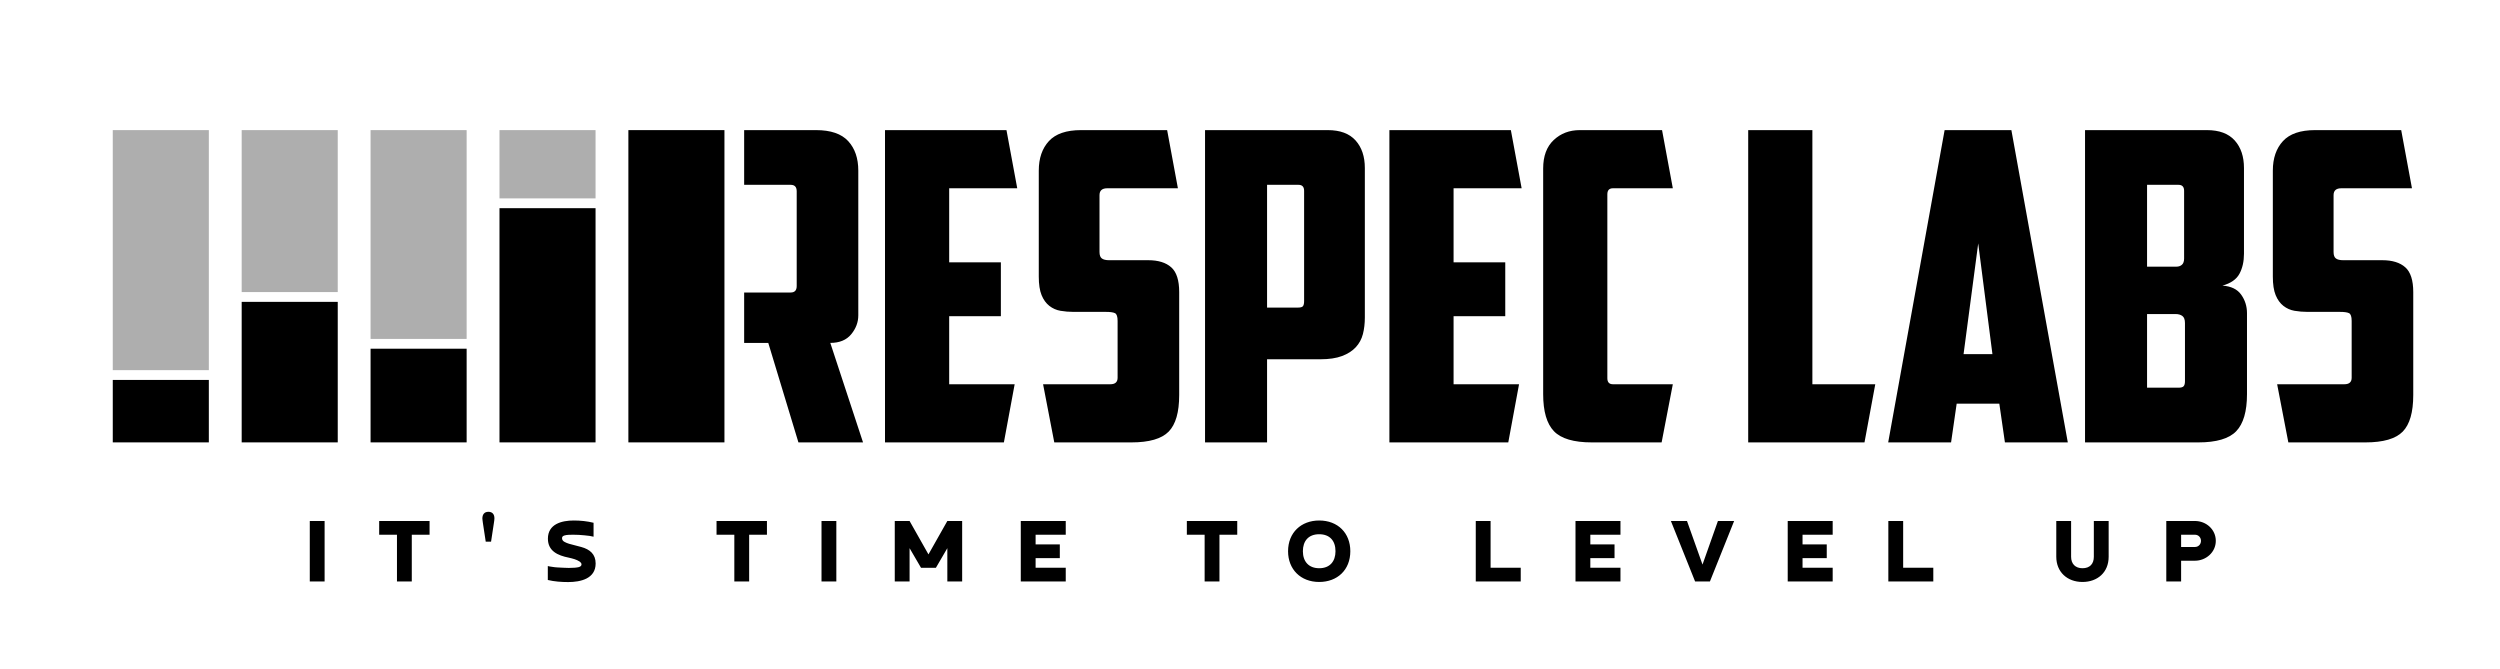
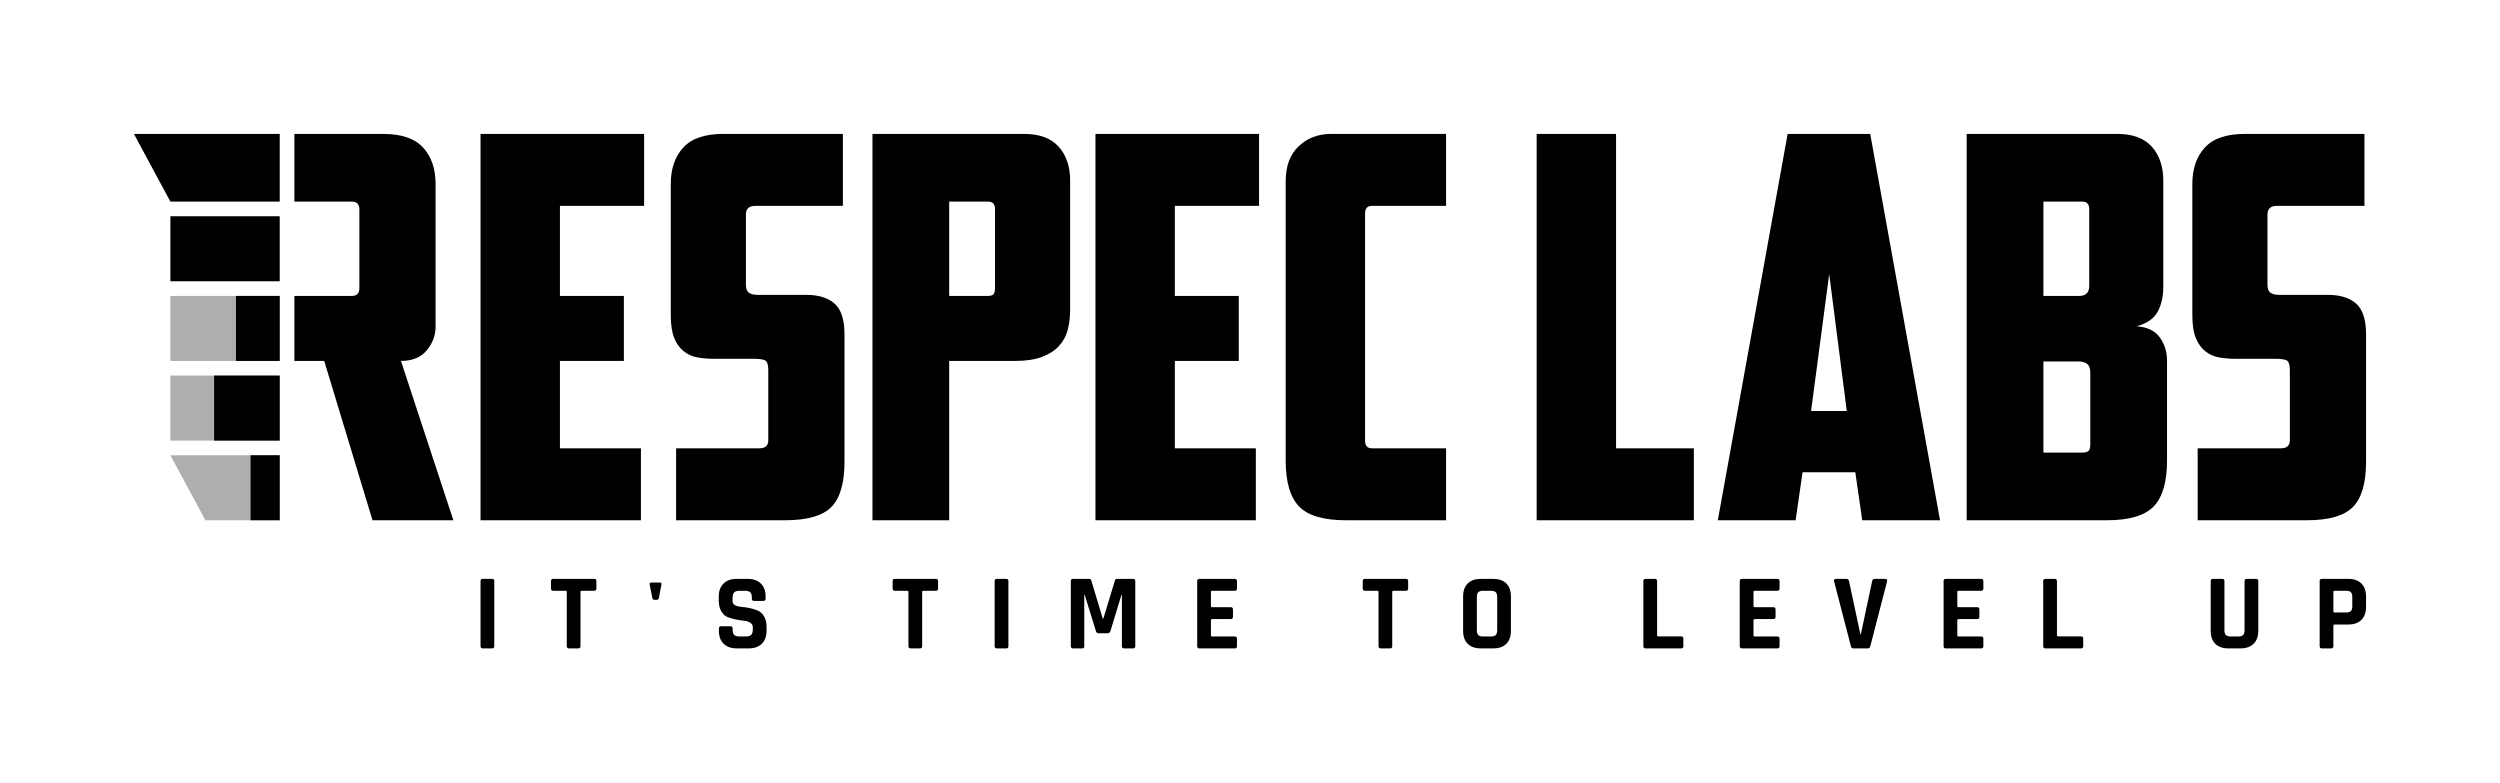
- <svg xmlns="http://www.w3.org/2000/svg" version="1.1" width="3079.31" height="823.788" viewBox="0 0 3079.31 823.788">
-   <g transform="scale(10.68467) translate(10, 10)">
-     <defs id="SvgjsDefs1464" />
-     <g id="SvgjsG1465" featureKey="mlRtrp-0" transform="matrix(0.5696202,0,0,0.5696202,25.0734,45.63924)" fill="#000">
-       <path d="M1.12 7.76 l3 0 l0 12.24 l-3 0 l0 -12.24 z M15.164 7.76 l10.2 0 l0 2.78 l-3.6 0 l0 9.46 l-3 0 l0 -9.46 l-3.6 0 l0 -2.78 z M38.388 8.12 l-0.58 3.82 l-1.08 0 l-0.58 -3.82 c-0.02 -0.18 -0.04 -0.32 -0.06 -0.46 s-0.04 -0.26 -0.04 -0.4 c0 -0.8 0.38 -1.36 1.22 -1.36 c0.82 0 1.22 0.52 1.22 1.32 c0 0.22 -0.04 0.52 -0.1 0.9 z M49.292 19.7 l0 -2.82 c0.24 0.06 0.54 0.12 0.88 0.16 c0.34 0.06 0.7 0.1 1.08 0.12 s0.76 0.04 1.16 0.06 s0.78 0.04 1.12 0.04 c0.94 0 1.6 -0.06 2 -0.16 c0.38 -0.1 0.58 -0.28 0.58 -0.56 c0 -0.24 -0.18 -0.42 -0.36 -0.56 c-0.66 -0.44 -1.44 -0.62 -2.22 -0.8 c-2.2 -0.44 -4.22 -1.32 -4.22 -3.84 c0 -2.98 2.82 -3.68 5.24 -3.68 c1.34 0 2.7 0.14 4 0.46 l0 2.82 c-0.2 -0.06 -0.46 -0.1 -0.78 -0.16 c-0.34 -0.04 -0.68 -0.08 -1.06 -0.12 c-0.78 -0.08 -1.52 -0.12 -2.3 -0.12 c-0.44 0 -1.36 0 -1.78 0.16 c-0.28 0.1 -0.46 0.22 -0.46 0.54 c0 0.16 0.04 0.3 0.12 0.42 c0.08 0.14 0.22 0.24 0.4 0.34 c0.54 0.3 1.24 0.48 1.84 0.62 c0.5 0.12 1 0.26 1.52 0.4 c1.76 0.48 2.92 1.46 2.92 3.34 c0 3.1 -3.08 3.76 -5.56 3.76 c-1.36 0 -2.78 -0.1 -4.12 -0.42 z M83.44 7.76 l10.2 0 l0 2.78 l-3.6 0 l0 9.46 l-3 0 l0 -9.46 l-3.6 0 l0 -2.78 z M104.684 7.76 l3 0 l0 12.24 l-3 0 l0 -12.24 z M122.508 13.26 l0 6.74 l-3 0 l0 -12.24 l3 0 l3.82 6.76 l3.82 -6.76 l3 0 l0 12.24 l-3 0 l0 -6.74 l-2.32 3.98 l-3 0 z M145.012 7.76 l9.1 0 l0 2.78 l-6.1 0 l0 1.96 l4.9 0 l0 2.78 l-4.9 0 l0 1.94 l6.1 0 l0 2.78 l-9.1 0 l0 -12.24 z M178.62 7.76 l10.2 0 l0 2.78 l-3.6 0 l0 9.46 l-3 0 l0 -9.46 l-3.6 0 l0 -2.78 z M205.404 17.32 c2.18 0 3.3 -1.4 3.3 -3.44 c0 -2.16 -1.2 -3.44 -3.3 -3.44 c-2.2 0 -3.3 1.4 -3.3 3.44 c0 2.12 1.22 3.44 3.3 3.44 z M205.404 20.1 c-3.76 0 -6.3 -2.56 -6.3 -6.22 c0 -3.78 2.66 -6.22 6.3 -6.22 c3.78 0 6.3 2.54 6.3 6.22 c0 3.8 -2.64 6.22 -6.3 6.22 z M246.192 17.22 l0 2.78 l-9.1 0 l0 -12.24 l3 0 l0 9.46 l6.1 0 z M257.276 7.76 l9.1 0 l0 2.78 l-6.1 0 l0 1.96 l4.9 0 l0 2.78 l-4.9 0 l0 1.94 l6.1 0 l0 2.78 l-9.1 0 l0 -12.24 z M286.1 7.76 l3.28 0 l-4.9 12.24 l-3 0 l-4.9 -12.24 l3.26 0 l3.14 8.82 z M300.224 7.76 l9.1 0 l0 2.78 l-6.1 0 l0 1.96 l4.9 0 l0 2.78 l-4.9 0 l0 1.94 l6.1 0 l0 2.78 l-9.1 0 l0 -12.24 z M329.688 17.22 l0 2.78 l-9.1 0 l0 -12.24 l3 0 l0 9.46 l6.1 0 z M362.176 7.76 l3 0 l0 7.24 c0 3.18 -2.28 5.1 -5.3 5.1 c-3.1 0 -5.3 -2.04 -5.3 -5.1 l0 -7.24 l3 0 l0 7.24 c0 1.44 0.86 2.32 2.3 2.32 c1.48 0 2.3 -0.86 2.3 -2.32 l0 -7.24 z M376.84 20 l0 -12.24 l5.8 0 c2.28 0 4.22 1.72 4.22 4.02 c0 2.32 -2 4.02 -4.22 4.02 l-2.8 0 l0 4.2 l-3 0 z M382.64 10.54 l-2.8 0 l0 2.48 l2.8 0 c0.7 0 1.22 -0.54 1.22 -1.24 s-0.52 -1.24 -1.22 -1.24 z" />
-     </g>
-     <g id="SvgjsG1466" featureKey="nameLeftFeature-0" transform="matrix(1,0,0,1,5,23)" fill="#000">
-       <path d="" />
-     </g>
-     <g id="SvgjsG1467" featureKey="inlineSymbolFeature-0" transform="matrix(0.7051357,0,0,0.7051357,3,-12.25749)" fill="#000">
-       <rect x="0" y="24.474" width="15.705" height="39.241" fill-opacity="0.32" />
-       <rect x="0" y="65.315" width="15.705" height="10.210" />
-       <rect x="21.075" y="24.474" width="15.705" height="26.478" fill-opacity="0.32" />
-       <rect x="21.075" y="52.552" width="15.705" height="22.973" />
-       <rect x="42.147" y="24.474" width="15.705" height="34.136" fill-opacity="0.32" />
-       <rect x="42.147" y="60.210" width="15.705" height="15.315" />
-       <rect x="63.223" y="24.474" width="15.705" height="11.163" fill-opacity="0.32" />
-       <rect x="63.223" y="37.237" width="15.705" height="38.288" />
-       <rect x="84.295" y="24.474" width="15.705" height="51.051" />
-     </g>
-     <g id="SvgjsG1468" featureKey="nameRightFeature-0" transform="matrix(2.482755,0,0,2.482755,68.9331,-8.655099)" fill="#000">
-       <path d="M8.06 14.1 c0 0.32 -0.11 0.613 -0.33 0.88 s-0.543 0.4 -0.97 0.4 l1.52 4.62 l-3 0 l-1.4 -4.62 L2.76 15.38 L2.76 13.04 L4.92 13.04 c0.187 0 0.28 -0.1 0.28 -0.3 l0 -4.4 c0 -0.2 -0.093 -0.3 -0.28 -0.3 L2.76 8.04 L2.76 5.5 L6.1 5.5 c0.68 0 1.177 0.17 1.49 0.51 s0.47 0.797 0.47 1.37 l0 6.72 z M9.3 5.5 l5.64 0 l0.5 2.7 l-3.16 0 l0 3.44 l2.4 0 l0 2.5 l-2.4 0 l0 3.16 l3.04 0 l-0.5 2.7 l-5.52 0 l0 -14.5 z M17.16 20 l-0.52 -2.7 l3.12 0 c0.227 0 0.34 -0.1 0.34 -0.3 l0 -2.64 c0 -0.2 -0.04 -0.32 -0.12 -0.36 s-0.22 -0.06 -0.42 -0.06 l-1.5 0 c-0.213 0 -0.417 -0.017 -0.61 -0.05 s-0.367 -0.11 -0.52 -0.23 s-0.273 -0.287 -0.36 -0.5 s-0.13 -0.5 -0.13 -0.86 l0 -4.92 c0 -0.573 0.157 -1.03 0.47 -1.37 s0.81 -0.51 1.49 -0.51 l4 0 l0.5 2.7 l-3.28 0 c-0.24 0 -0.36 0.107 -0.36 0.32 l0 2.64 c0 0.147 0.037 0.247 0.11 0.3 s0.183 0.08 0.33 0.08 l1.82 0 c0.467 0 0.823 0.11 1.07 0.33 s0.37 0.603 0.37 1.15 l0 4.78 c0 0.8 -0.163 1.367 -0.49 1.7 s-0.903 0.5 -1.73 0.5 l-3.58 0 z M27.04 8.04 l0 5.7 l1.44 0 c0.12 0 0.197 -0.023 0.23 -0.07 s0.05 -0.123 0.05 -0.23 l0 -5.12 c0 -0.187 -0.087 -0.28 -0.26 -0.28 l-1.46 0 z M29.86 5.5 c0.573 0 1.003 0.16 1.29 0.48 s0.43 0.747 0.43 1.28 l0 6.94 c0 0.28 -0.03 0.537 -0.09 0.77 s-0.17 0.437 -0.33 0.61 s-0.373 0.31 -0.64 0.41 s-0.6 0.15 -1 0.15 l-2.48 0 l0 3.86 l-2.88 0 l0 -14.5 l5.7 0 z M32.72 5.5 l5.64 0 l0.5 2.7 l-3.16 0 l0 3.44 l2.4 0 l0 2.5 l-2.4 0 l0 3.16 l3.04 0 l-0.5 2.7 l-5.52 0 l0 -14.5 z M42.12 20 c-0.84 0 -1.427 -0.173 -1.76 -0.52 s-0.5 -0.92 -0.5 -1.72 l0 -10.48 c0 -0.573 0.163 -1.013 0.49 -1.32 s0.73 -0.46 1.21 -0.46 l3.82 0 l0.5 2.7 l-2.78 0 c-0.173 0 -0.26 0.093 -0.26 0.28 l0 8.54 c0 0.187 0.087 0.28 0.26 0.28 l2.78 0 l-0.52 2.7 l-3.24 0 z M49.38 5.5 l2.98 0 l0 11.8 l2.92 0 l-0.5 2.7 l-5.4 0 l0 -14.5 z M59.06 18.2 l-0.26 1.8 l-2.92 0 l2.62 -14.5 l3.1 0 l2.62 14.5 l-2.92 0 l-0.26 -1.8 l-1.98 0 z M59.38 15.9 l1.34 0 l-0.66 -5.14 z M67.9 8.04 l0 3.8 l1.36 0 c0.107 0 0.193 -0.03 0.26 -0.09 s0.1 -0.157 0.1 -0.29 l0 -3.14 c0 -0.187 -0.087 -0.28 -0.26 -0.28 l-1.46 0 z M69.66 14.46 c0 -0.16 -0.04 -0.27 -0.12 -0.33 s-0.187 -0.09 -0.32 -0.09 l-1.32 0 l0 3.42 l1.46 0 c0.12 0 0.2 -0.023 0.24 -0.07 s0.06 -0.123 0.06 -0.23 l0 -2.7 z M72.4 11.24 c0 0.36 -0.07 0.67 -0.21 0.93 s-0.403 0.443 -0.79 0.55 c0.4 0.027 0.69 0.167 0.87 0.42 s0.27 0.54 0.27 0.86 l0 3.76 c0 0.8 -0.167 1.373 -0.5 1.72 s-0.92 0.52 -1.76 0.52 l-5.26 0 l0 -14.5 l5.66 0 c0.573 0 1.003 0.16 1.29 0.48 s0.43 0.747 0.43 1.28 l0 3.98 z M74.46 20 l-0.52 -2.7 l3.12 0 c0.227 0 0.34 -0.1 0.34 -0.3 l0 -2.64 c0 -0.2 -0.04 -0.32 -0.12 -0.36 s-0.22 -0.06 -0.42 -0.06 l-1.5 0 c-0.213 0 -0.417 -0.017 -0.61 -0.05 s-0.367 -0.11 -0.52 -0.23 s-0.273 -0.287 -0.36 -0.5 s-0.13 -0.5 -0.13 -0.86 l0 -4.92 c0 -0.573 0.157 -1.03 0.47 -1.37 s0.81 -0.51 1.49 -0.51 l4 0 l0.5 2.7 l-3.28 0 c-0.24 0 -0.36 0.107 -0.36 0.32 l0 2.64 c0 0.147 0.037 0.247 0.11 0.3 s0.183 0.08 0.33 0.08 l1.82 0 c0.467 0 0.823 0.11 1.07 0.33 s0.37 0.603 0.37 1.15 l0 4.78 c0 0.8 -0.163 1.367 -0.49 1.7 s-0.903 0.5 -1.73 0.5 l-3.58 0 z" />
-     </g>
+ <svg xmlns="http://www.w3.org/2000/svg" viewBox="-5.027 0.473 93.834 29.363">
+   <rect x="1.368" y="8.590" width="4.104" height="2.440" fill="#000000" />
+   <rect x="1.368" y="11.580" width="4.104" height="2.440" fill="#000000" fill-opacity="0.32" />
+   <rect x="3.830" y="11.580" width="1.642" height="2.440" fill="#000000" />
+   <rect x="1.368" y="14.570" width="4.104" height="2.440" fill="#000000" fill-opacity="0.32" />
+   <rect x="3.010" y="14.570" width="2.462" height="2.440" fill="#000000" />
+   <polygon points="1.368,17.560 5.472,17.560 5.472,20.000 2.682,20.000" fill="#000000" fill-opacity="0.32" />
+   <rect x="4.378" y="17.560" width="1.094" height="2.440" fill="#000000" />
+   <polygon points="0.000,5.5 5.472,5.5 5.472,8.04 1.368,8.04" fill="#000000" />
+   <path d="M11.322 12.74 c0 0.32 -0.11 0.613 -0.33 0.88 s-0.543 0.4 -0.97 0.4 l1.967 5.98 L8.954 20 L7.142 14.02 L6.022 14.02 L6.022 11.58 L8.182 11.58 c0.187 0 0.28 -0.1 0.28 -0.3 l0 -2.94 c0 -0.2 -0.093 -0.3 -0.28 -0.3 L6.022 8.04 L6.022 5.5 L9.362 5.5 c0.68 0 1.177 0.17 1.49 0.51 s0.47 0.797 0.47 1.37 l0 5.36 z" fill="#000000" />
+   <g transform="translate(3.7094,0)">
+     <path d="M 9.3,5.5 L 15.44,5.5 L 15.44,8.2 L 12.28,8.2 L 12.28,11.58 L 14.68,11.58 L 14.68,14.02 L 12.28,14.02 L 12.28,17.3 L 15.32,17.3 L 15.32,20 L 9.3,20 L 9.3,5.5 L 9.3,5.5  M 16.64,20.0 L 16.64,17.3 L 19.76,17.3 C 19.987,17.3 20.1,17.2 20.1,17.0 L 20.1,14.36 C 20.1,14.16 20.06,14.04 19.98,14.0 C 19.9,13.96 19.76,13.94 19.56,13.94 L 18.06,13.94 C 17.847,13.94 17.643,13.923 17.45,13.89 C 17.257,13.857 17.083,13.78 16.93,13.66 C 16.777,13.54 16.657,13.373 16.57,13.16 C 16.483,12.947 16.44,12.66 16.44,12.3 L 16.44,7.38 C 16.44,6.807 16.597,6.35 16.91,6.01 C 17.223,5.67 17.72,5.5 18.4,5.5 L 22.9,5.5 L 22.9,8.2 L 19.62,8.2 C 19.38,8.2 19.26,8.307 19.26,8.52 L 19.26,11.16 C 19.26,11.307 19.297,11.407 19.37,11.46 C 19.443,11.513 19.553,11.54 19.7,11.54 L 21.52,11.54 C 21.987,11.54 22.343,11.65 22.59,11.87 C 22.837,12.09 22.96,12.473 22.96,13.02 L 22.96,17.8 C 22.96,18.6 22.797,19.167 22.47,19.5 C 22.143,19.833 21.567,20.0 20.74,20.0 L 16.64,20.0 L 16.64,20.0  M 26.89,8.04 L 26.89,11.58 L 28.33,11.58 C 28.45,11.58 28.527,11.557 28.56,11.51 C 28.593,11.463 28.61,11.387 28.61,11.28 L 28.61,8.32 C 28.61,8.133 28.523,8.04 28.35,8.04 L 26.89,8.04 L 26.89,8.04  M 29.71,5.5 C 30.283,5.5 30.713,5.66 31,5.98 C 31.287,6.3 31.43,6.727 31.43,7.26 L 31.43,12.08 C 31.43,12.36 31.4,12.617 31.34,12.85 C 31.28,13.083 31.17,13.287 31.01,13.46 C 30.85,13.633 30.637,13.77 30.37,13.87 C 30.103,13.97 29.77,14.02 29.37,14.02 L 26.89,14.02 L 26.89,20 L 24.01,20 L 24.01,5.5 L 29.71,5.5 L 29.71,5.5  M 32.38,5.5 L 38.52,5.5 L 38.52,8.2 L 35.36,8.2 L 35.36,11.58 L 37.76,11.58 L 37.76,14.02 L 35.36,14.02 L 35.36,17.3 L 38.4,17.3 L 38.4,20 L 32.38,20 L 32.38,5.5 L 32.38,5.5  M 41.78,20.0 C 40.94,20.0 40.353,19.827 40.02,19.48 C 39.687,19.133 39.52,18.56 39.52,17.76 L 39.52,7.28 C 39.52,6.707 39.683,6.267 40.01,5.96 C 40.337,5.653 40.74,5.5 41.22,5.5 L 45.54,5.5 L 45.54,8.2 L 42.76,8.2 C 42.587,8.2 42.5,8.293 42.5,8.48 L 42.5,17.02 C 42.5,17.207 42.587,17.3 42.76,17.3 L 45.54,17.3 L 45.54,20.0 L 41.78,20.0 " fill="#000000" />
+     <path d="M 48.94,5.5 L 51.92,5.5 L 51.92,17.3 L 54.84,17.3 L 54.84,20.0 L 48.94,20.0 L 48.94,5.5  M 58.92,18.2 L 58.66,20.0 L 55.74,20.0 L 58.36,5.5 L 61.46,5.5 L 64.08,20.0 L 61.16,20.0 L 60.9,18.2 L 58.92,18.2  M 59.24,15.9 L 60.58,15.9 L 59.92,10.76 L 59.24,15.9  M 67.96,8.04 L 67.96,11.58 L 69.32,11.58 C 69.427,11.58 69.513,11.55 69.58,11.49 C 69.647,11.43 69.68,11.333 69.68,11.2 L 69.68,8.32 C 69.68,8.133 69.593,8.04 69.42,8.04 L 67.96,8.04 L 67.96,8.04  M 69.72,14.46 C 69.72,14.3 69.68,14.19 69.6,14.13 C 69.52,14.07 69.413,14.04 69.28,14.04 L 67.96,14.04 L 67.96,17.46 L 69.42,17.46 C 69.54,17.46 69.62,17.437 69.66,17.39 C 69.7,17.343 69.72,17.267 69.72,17.16 L 69.72,14.46  M 72.46,11.24 C 72.46,11.6 72.39,11.91 72.25,12.17 C 72.11,12.43 71.847,12.613 71.46,12.72 C 71.86,12.747 72.15,12.887 72.33,13.14 C 72.51,13.393 72.6,13.68 72.6,14 L 72.6,17.76 C 72.6,18.56 72.433,19.133 72.1,19.48 C 71.767,19.827 71.18,20 70.34,20 L 65.08,20 L 65.08,5.5 L 70.74,5.5 C 71.313,5.5 71.743,5.66 72.03,5.98 C 72.317,6.3 72.46,6.727 72.46,7.26 L 72.46,11.24 L 72.46,11.24  M 73.75,20.0 L 73.75,17.3 L 76.87,17.3 C 77.097,17.3 77.21,17.2 77.21,17.0 L 77.21,14.36 C 77.21,14.16 77.17,14.04 77.09,14.0 C 77.01,13.96 76.87,13.94 76.67,13.94 L 75.17,13.94 C 74.957,13.94 74.753,13.923 74.56,13.89 C 74.367,13.857 74.193,13.78 74.04,13.66 C 73.887,13.54 73.767,13.373 73.68,13.16 C 73.593,12.947 73.55,12.66 73.55,12.3 L 73.55,7.38 C 73.55,6.807 73.707,6.35 74.02,6.01 C 74.333,5.67 74.83,5.5 75.51,5.5 L 80.01,5.5 L 80.01,8.2 L 76.73,8.2 C 76.49,8.2 76.37,8.307 76.37,8.52 L 76.37,11.16 C 76.37,11.307 76.407,11.407 76.48,11.46 C 76.553,11.513 76.663,11.54 76.81,11.54 L 78.63,11.54 C 79.097,11.54 79.453,11.65 79.7,11.87 C 79.947,12.09 80.07,12.473 80.07,13.02 L 80.07,17.8 C 80.07,18.6 79.907,19.167 79.58,19.5 C 79.253,19.833 78.677,20.0 77.85,20.0 L 73.75,20.0" fill="#000000" />
  </g>
+   <path d="M13.525 22.285V24.725Q13.525 24.81 13.439 24.81H13.094Q13.009 24.81 13.009 24.725V22.285Q13.009 22.2 13.094 22.2H13.439Q13.525 22.2 13.525 22.285ZM16.676 24.81H16.335Q16.246 24.81 16.246 24.725V22.691Q16.246 22.647 16.201 22.647H15.738Q15.653 22.647 15.653 22.561V22.285Q15.653 22.2 15.738 22.2H17.272Q17.358 22.2 17.358 22.285V22.561Q17.358 22.647 17.272 22.647H16.81Q16.761 22.647 16.761 22.691V24.725Q16.761 24.81 16.676 24.81ZM19.612 22.987H19.543Q19.466 22.987 19.454 22.91L19.356 22.403Q19.344 22.338 19.429 22.338H19.73Q19.815 22.338 19.799 22.403L19.705 22.918Q19.685 22.987 19.612 22.987ZM21.955 24.144V24.063Q21.955 23.978 22.041 23.978H22.386Q22.471 23.978 22.471 24.063V24.096Q22.471 24.25 22.532 24.307Q22.593 24.363 22.755 24.363H22.946Q23.104 24.363 23.167 24.303Q23.23 24.242 23.23 24.075V24.027Q23.23 23.909 23.135 23.846Q23.039 23.783 22.897 23.771Q22.755 23.759 22.591 23.724Q22.426 23.69 22.284 23.635Q22.142 23.58 22.047 23.42Q21.951 23.259 21.951 23.008V22.866Q21.951 22.549 22.13 22.375Q22.309 22.2 22.625 22.2H23.031Q23.352 22.2 23.53 22.375Q23.709 22.549 23.709 22.866V22.943Q23.709 23.028 23.624 23.028H23.279Q23.193 23.028 23.193 22.943V22.918Q23.193 22.76 23.133 22.703Q23.072 22.647 22.909 22.647H22.751Q22.585 22.647 22.526 22.709Q22.467 22.772 22.467 22.955V23.032Q22.467 23.223 22.8 23.251Q23.145 23.28 23.413 23.389Q23.555 23.45 23.65 23.606Q23.745 23.763 23.745 24.006V24.144Q23.745 24.461 23.567 24.635Q23.388 24.81 23.072 24.81H22.629Q22.313 24.81 22.134 24.635Q21.955 24.461 21.955 24.144ZM29.5 24.81H29.159Q29.07 24.81 29.07 24.725V22.691Q29.07 22.647 29.025 22.647H28.562Q28.477 22.647 28.477 22.561V22.285Q28.477 22.2 28.562 22.2H30.097Q30.182 22.2 30.182 22.285V22.561Q30.182 22.647 30.097 22.647H29.634Q29.585 22.647 29.585 22.691V24.725Q29.585 24.81 29.5 24.81ZM32.822 22.285V24.725Q32.822 24.81 32.737 24.81H32.391Q32.306 24.81 32.306 24.725V22.285Q32.306 22.2 32.391 22.2H32.737Q32.822 22.2 32.822 22.285ZM36.898 22.2H37.499Q37.584 22.2 37.584 22.285V24.725Q37.584 24.81 37.499 24.81H37.166Q37.081 24.81 37.081 24.725V22.801H37.065L36.651 24.161Q36.627 24.242 36.549 24.242H36.208Q36.131 24.242 36.107 24.161L35.685 22.797H35.669V24.725Q35.669 24.773 35.652 24.792Q35.636 24.81 35.583 24.81H35.25Q35.165 24.81 35.165 24.725V22.285Q35.165 22.2 35.25 22.2H35.855Q35.912 22.2 35.932 22.257L36.363 23.69H36.387L36.821 22.257Q36.834 22.2 36.898 22.2ZM41.32 24.81H39.993Q39.908 24.81 39.908 24.725V22.285Q39.908 22.2 39.993 22.2H41.32Q41.401 22.2 41.401 22.285V22.561Q41.401 22.647 41.32 22.647H40.472Q40.423 22.647 40.423 22.691V23.219Q40.423 23.263 40.472 23.263H41.166Q41.251 23.263 41.251 23.349V23.625Q41.251 23.71 41.166 23.71H40.472Q40.423 23.71 40.423 23.755V24.319Q40.423 24.363 40.472 24.363H41.32Q41.401 24.363 41.401 24.449V24.725Q41.401 24.81 41.32 24.81ZM47.144 24.81H46.803Q46.714 24.81 46.714 24.725V22.691Q46.714 22.647 46.669 22.647H46.206Q46.121 22.647 46.121 22.561V22.285Q46.121 22.2 46.206 22.2H47.74Q47.826 22.2 47.826 22.285V22.561Q47.826 22.647 47.74 22.647H47.278Q47.229 22.647 47.229 22.691V24.725Q47.229 24.81 47.144 24.81ZM50.64 24.363H50.928Q51.058 24.363 51.113 24.309Q51.168 24.254 51.168 24.124V22.886Q51.168 22.756 51.113 22.701Q51.058 22.647 50.928 22.647H50.64Q50.51 22.647 50.457 22.701Q50.405 22.756 50.405 22.886V24.124Q50.405 24.254 50.457 24.309Q50.51 24.363 50.64 24.363ZM51.014 24.81H50.559Q50.238 24.81 50.064 24.64Q49.889 24.469 49.889 24.148V22.862Q49.889 22.541 50.064 22.37Q50.238 22.2 50.559 22.2H51.014Q51.334 22.2 51.509 22.37Q51.683 22.541 51.683 22.862V24.148Q51.683 24.469 51.509 24.64Q51.334 24.81 51.014 24.81ZM58.075 24.81H56.74Q56.654 24.81 56.654 24.725V22.285Q56.654 22.2 56.74 22.2H57.085Q57.17 22.2 57.17 22.285V24.315Q57.17 24.359 57.219 24.359H58.075Q58.156 24.359 58.156 24.449V24.725Q58.156 24.81 58.075 24.81ZM61.685 24.81H60.358Q60.272 24.81 60.272 24.725V22.285Q60.272 22.2 60.358 22.2H61.685Q61.766 22.2 61.766 22.285V22.561Q61.766 22.647 61.685 22.647H60.837Q60.788 22.647 60.788 22.691V23.219Q60.788 23.263 60.837 23.263H61.531Q61.616 23.263 61.616 23.349V23.625Q61.616 23.71 61.531 23.71H60.837Q60.788 23.71 60.788 23.755V24.319Q60.788 24.363 60.837 24.363H61.685Q61.766 24.363 61.766 24.449V24.725Q61.766 24.81 61.685 24.81ZM65.076 24.81H64.544Q64.459 24.81 64.443 24.725L63.813 22.293Q63.785 22.2 63.895 22.2H64.276Q64.357 22.2 64.374 22.285L64.8 24.282H64.816L65.242 22.285Q65.258 22.2 65.34 22.2H65.721Q65.823 22.2 65.802 22.293L65.173 24.725Q65.153 24.81 65.076 24.81ZM69.335 24.81H68.008Q67.923 24.81 67.923 24.725V22.285Q67.923 22.2 68.008 22.2H69.335Q69.416 22.2 69.416 22.285V22.561Q69.416 22.647 69.335 22.647H68.487Q68.438 22.647 68.438 22.691V23.219Q68.438 23.263 68.487 23.263H69.181Q69.266 23.263 69.266 23.349V23.625Q69.266 23.71 69.181 23.71H68.487Q68.438 23.71 68.438 23.755V24.319Q68.438 24.363 68.487 24.363H69.335Q69.416 24.363 69.416 24.449V24.725Q69.416 24.81 69.335 24.81ZM73.083 24.81H71.748Q71.662 24.81 71.662 24.725V22.285Q71.662 22.2 71.748 22.2H72.093Q72.178 22.2 72.178 22.285V24.315Q72.178 24.359 72.227 24.359H73.083Q73.164 24.359 73.164 24.449V24.725Q73.164 24.81 73.083 24.81ZM79.304 22.2H79.645Q79.735 22.2 79.735 22.281V24.148Q79.735 24.465 79.558 24.637Q79.382 24.81 79.065 24.81H78.618Q78.298 24.81 78.123 24.64Q77.949 24.469 77.949 24.148V22.285Q77.949 22.2 78.034 22.2H78.379Q78.464 22.2 78.464 22.285V24.124Q78.464 24.254 78.519 24.309Q78.574 24.363 78.7 24.363H78.98Q79.11 24.363 79.164 24.309Q79.219 24.254 79.219 24.124V22.285Q79.219 22.2 79.304 22.2ZM82.468 24.81H82.123Q82.038 24.81 82.038 24.725V22.285Q82.038 22.2 82.123 22.2H83.113Q83.43 22.2 83.604 22.373Q83.779 22.545 83.779 22.862V23.251Q83.779 23.568 83.604 23.74Q83.43 23.913 83.113 23.913H82.602Q82.553 23.913 82.553 23.958V24.725Q82.553 24.81 82.468 24.81ZM82.598 23.462H83.028Q83.158 23.462 83.211 23.408Q83.263 23.353 83.263 23.227V22.886Q83.263 22.756 83.211 22.701Q83.158 22.647 83.028 22.647H82.598Q82.553 22.647 82.553 22.691V23.418Q82.553 23.462 82.598 23.462Z" fill="#000000" />
</svg>
